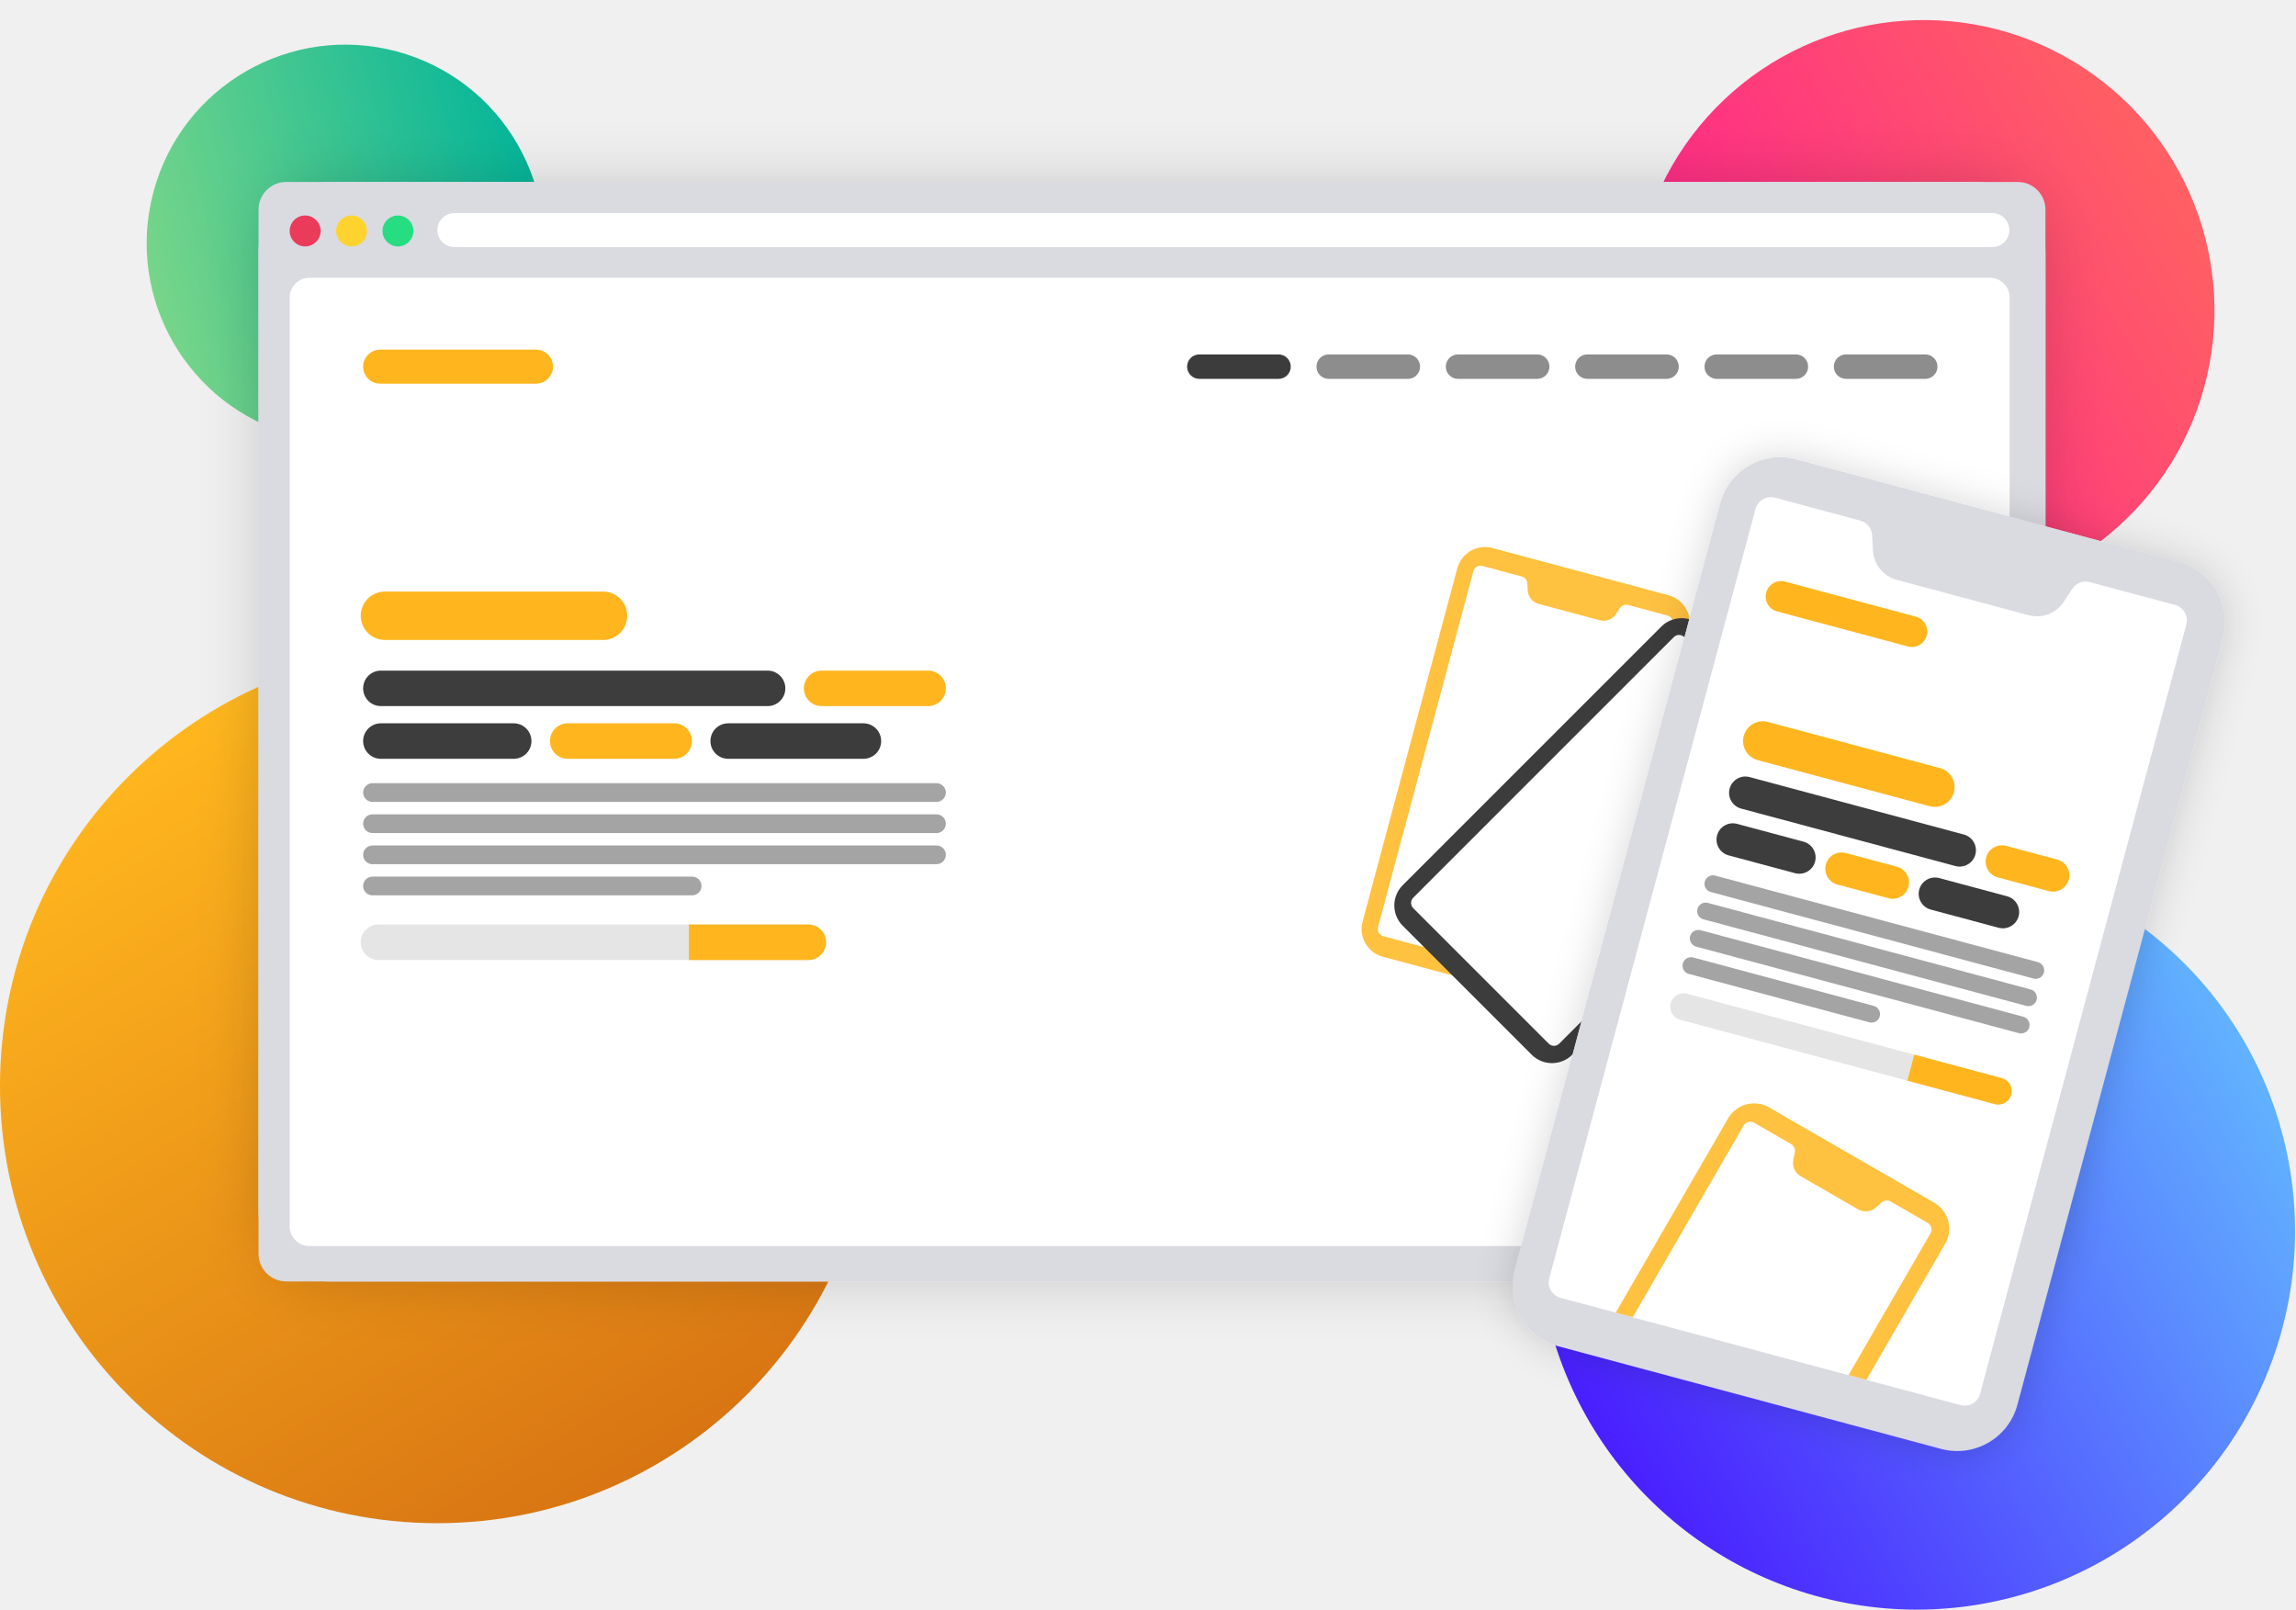
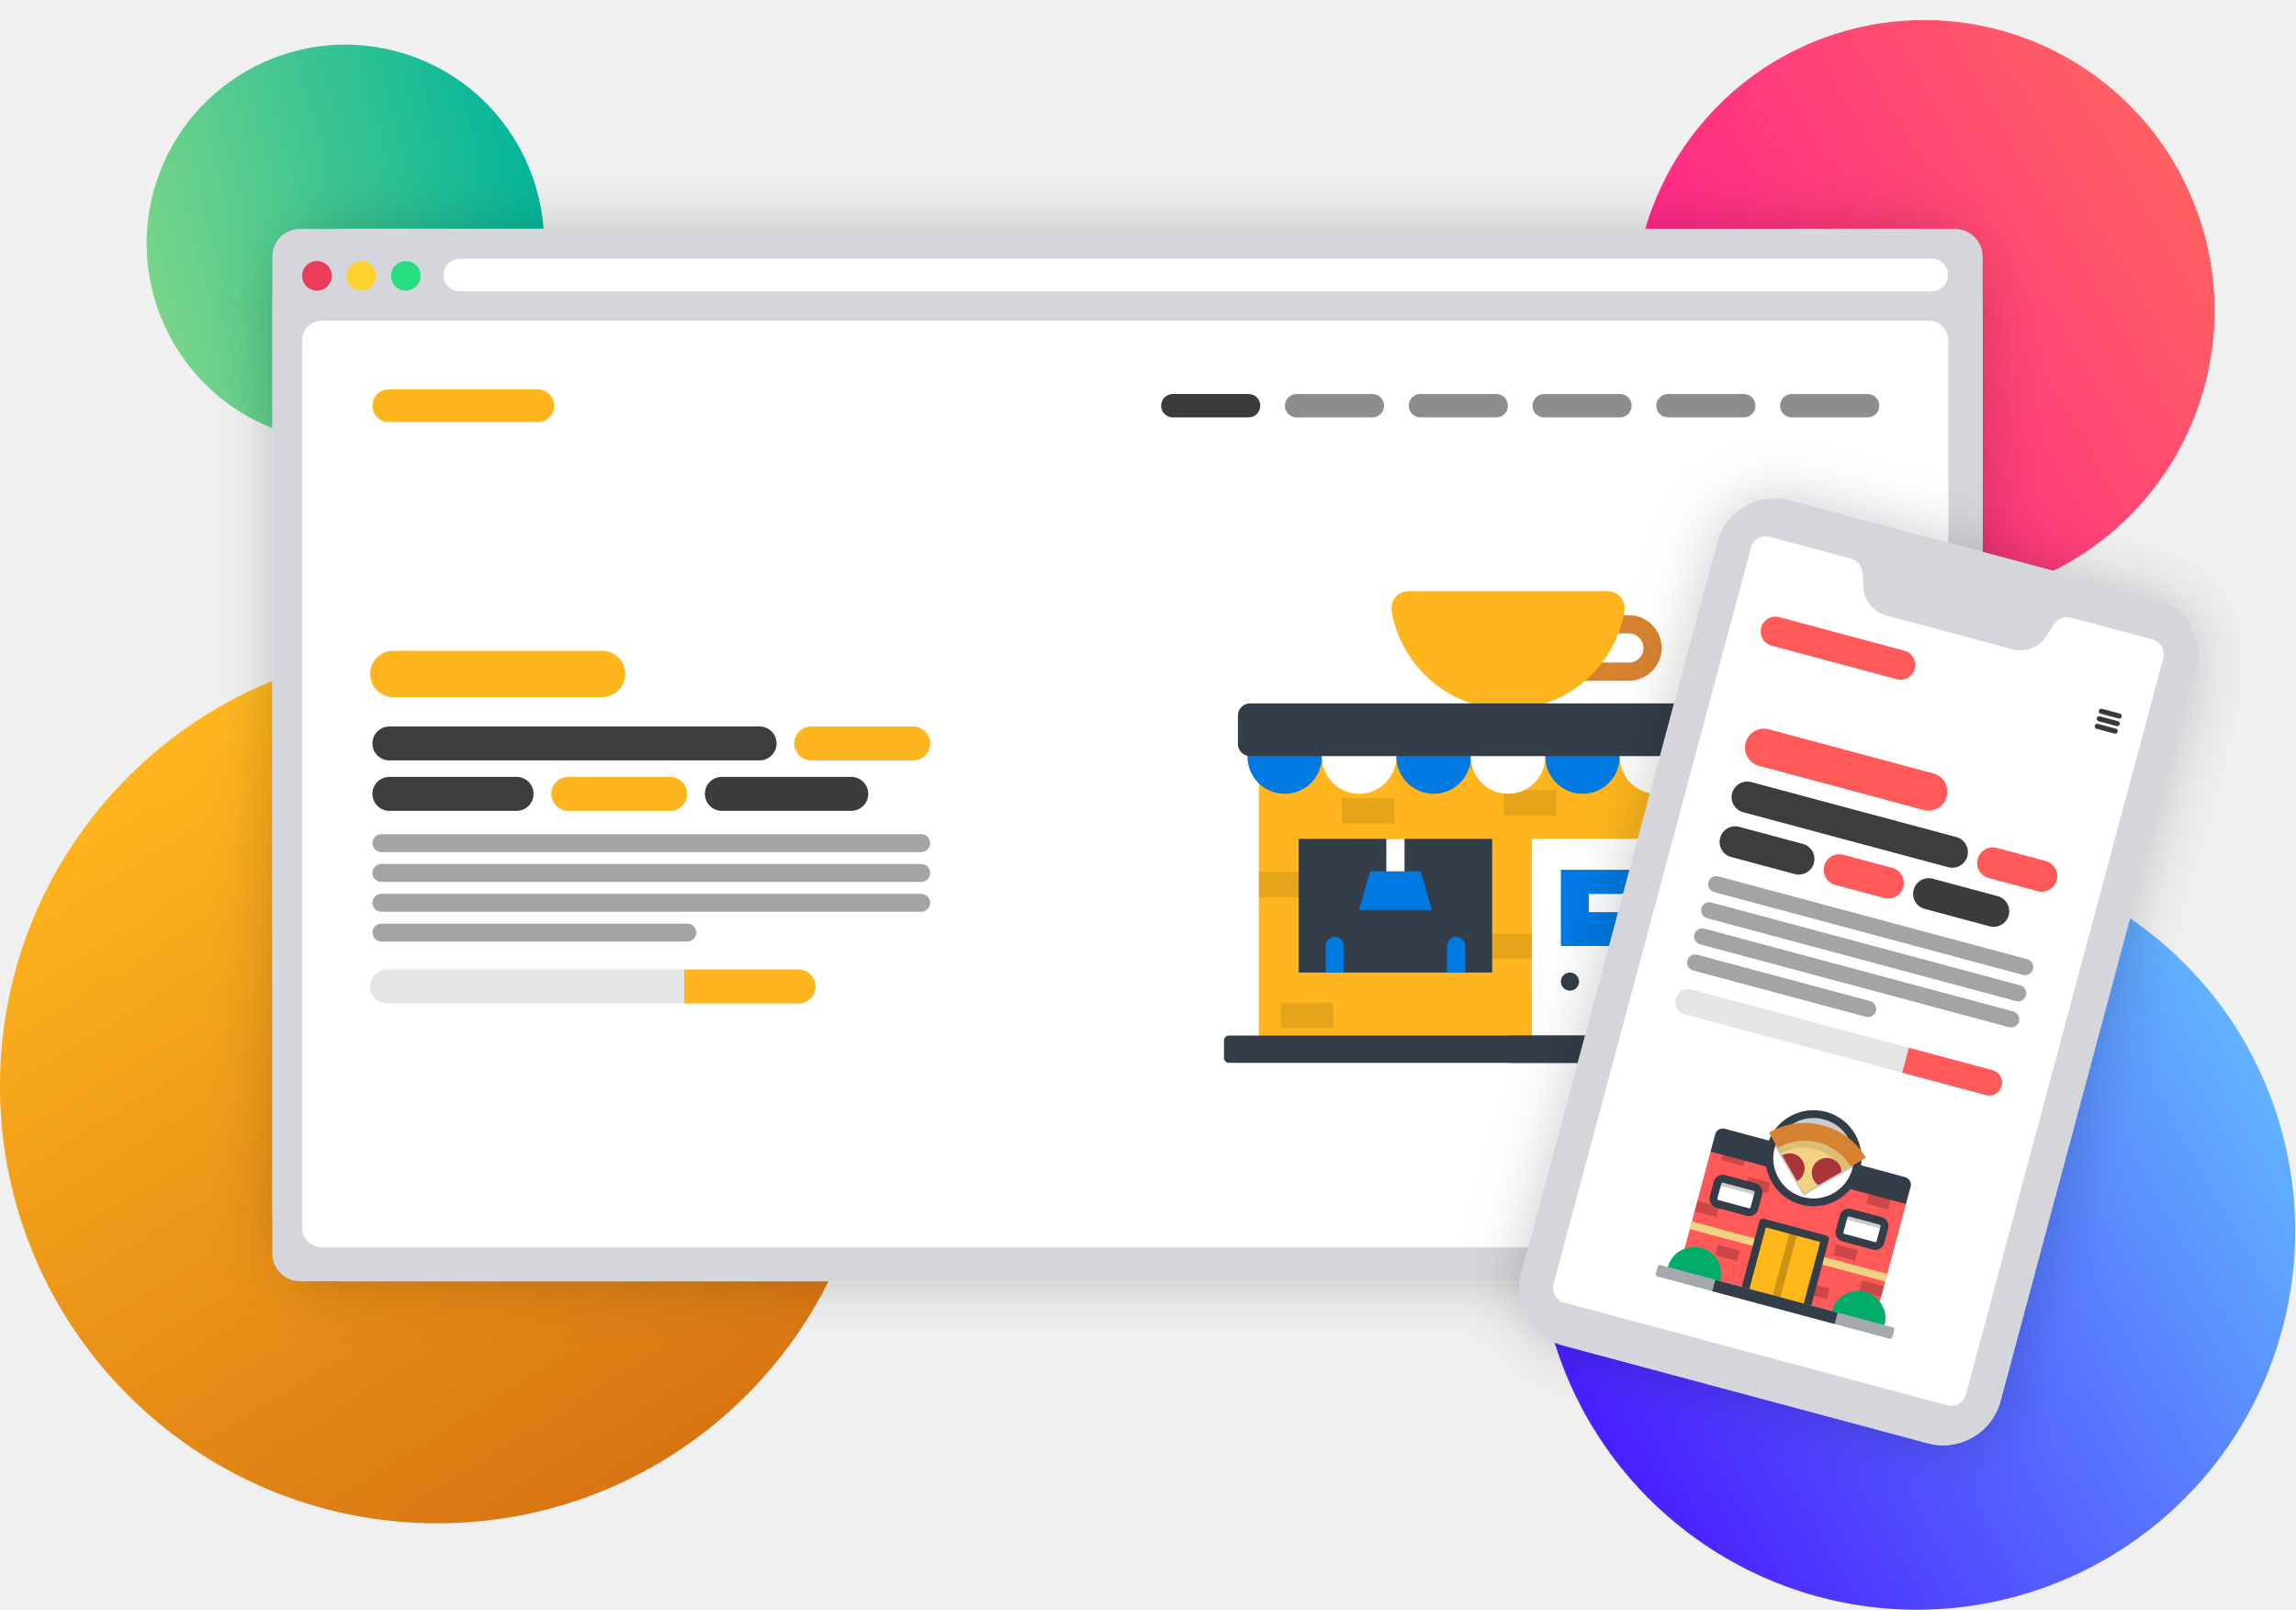
- <svg xmlns="http://www.w3.org/2000/svg" viewBox="0 0 581.727 407.815">
+ <svg xmlns="http://www.w3.org/2000/svg" viewBox="0 0 581.686 407.816">
  <defs>
-     <style>.a{fill:none;}.b{fill:url(#c);}.c{fill:url(#d);}.d{fill:url(#e);}.e{fill:url(#f);}.f{fill:#dadae1;}.g{fill:#fff;}.h{opacity:0.85;}.i{fill:#ffb61e;}.j{fill:#eb3b5a;}.k{fill:#fed330;}.l{fill:#26de81;}.m,.o,.p{fill:#1b1b1b;}.m{opacity:0.5;}.n{fill:#3c3c3c;}.o{opacity:0.849;}.p{opacity:0.4;}.q{fill:#e5e5e5;}.r{clip-path:url(#k);}.s{filter:url(#i);}.t{filter:url(#g);}</style>
-     <filter id="a" x="376.72" y="252.158" width="155.181" height="119.837" filterUnits="userSpaceOnUse">
-       <feOffset input="SourceAlpha" />
-       <feGaussianBlur stdDeviation="5" result="b" />
-       <feFlood flood-opacity="0.161" />
-       <feComposite operator="in" in2="b" />
-       <feComposite in="SourceGraphic" />
-     </filter>
-     <linearGradient id="c" x1="0.072" y1="0.756" x2="0.96" y2="0.242" gradientUnits="objectBoundingBox">
+     <style>.a{fill:url(#a);}.b{fill:url(#b);}.c{fill:url(#c);}.d{fill:url(#d);}.e{fill:#d5d5dc;}.f{fill:#fff;}.g{fill:#eb3b5a;}.h{fill:#fed330;}.i{fill:#26de81;}.j{fill:#ffb61e;}.k,.m,.n{fill:#1b1b1b;}.k{opacity:0.5;}.l{fill:#3c3c3c;}.m{opacity:0.849;}.n{opacity:0.4;}.o{fill:#e5e5e5;}.p{fill:#d68231;}.q{opacity:0.1;}.r{fill:#007ae3;}.s{fill:#333e48;}.t{fill:#ff5959;}.u{fill:#393939;}.v{fill:#f2d383;}.w,.z{opacity:0.2;}.x{fill:#a4a9ad;}.y{fill:#ffb819;}.aa{fill:#a93439;}.ab{fill:#00ad68;}.ac{filter:url(#g);}.ad{filter:url(#e);}</style>
+     <linearGradient id="a" x1="0.072" y1="0.756" x2="0.96" y2="0.242" gradientUnits="objectBoundingBox">
      <stop offset="0" stop-color="#77d589" />
      <stop offset="1" stop-color="#02b59a" />
    </linearGradient>
-     <linearGradient id="d" x1="0.072" y1="0.756" x2="0.922" y2="0.23" gradientUnits="objectBoundingBox">
+     <linearGradient id="b" x1="0.072" y1="0.756" x2="0.922" y2="0.23" gradientUnits="objectBoundingBox">
      <stop offset="0" stop-color="#ffb61e" />
      <stop offset="1" stop-color="#d87513" />
    </linearGradient>
-     <linearGradient id="e" x1="0.072" y1="0.756" x2="0.96" y2="0.242" gradientUnits="objectBoundingBox">
+     <linearGradient id="c" x1="0.072" y1="0.756" x2="0.96" y2="0.242" gradientUnits="objectBoundingBox">
      <stop offset="0" stop-color="#491eff" />
      <stop offset="1" stop-color="#62b7ff" />
    </linearGradient>
-     <linearGradient id="f" x1="0.072" y1="0.756" x2="0.96" y2="0.242" gradientUnits="objectBoundingBox">
+     <linearGradient id="d" x1="0.072" y1="0.756" x2="0.96" y2="0.242" gradientUnits="objectBoundingBox">
      <stop offset="0" stop-color="#ff1e8f" />
      <stop offset="1" stop-color="#ff6262" />
    </linearGradient>
-     <filter id="g" x="43.009" y="23.6" width="497.733" height="323.558" filterUnits="userSpaceOnUse">
+     <filter id="e" x="46.5" y="35.5" width="478.293" height="311.597" filterUnits="userSpaceOnUse">
+       <feOffset input="SourceAlpha" />
+       <feGaussianBlur stdDeviation="7.5" result="f" />
+       <feFlood flood-color="#1b1b1b" flood-opacity="0.2" />
+       <feComposite operator="in" in2="f" />
+       <feComposite in="SourceGraphic" />
+     </filter>
+     <filter id="g" x="362.514" y="103.692" width="216.884" height="284.974" filterUnits="userSpaceOnUse">
      <feOffset input="SourceAlpha" />
      <feGaussianBlur stdDeviation="7.5" result="h" />
-       <feFlood flood-opacity="0.161" />
+       <feFlood flood-color="#1b1b1b" flood-opacity="0.2" />
      <feComposite operator="in" in2="h" />
      <feComposite in="SourceGraphic" />
    </filter>
-     <filter id="i" x="364.995" y="97.364" width="216.732" height="287.707" filterUnits="userSpaceOnUse">
-       <feOffset input="SourceAlpha" />
-       <feGaussianBlur stdDeviation="5" result="j" />
-       <feFlood flood-opacity="0.161" />
-       <feComposite operator="in" in2="j" />
-       <feComposite in="SourceGraphic" />
-     </filter>
-     <clipPath id="k">
-       <rect class="a" width="112.773" height="62.789" />
-     </clipPath>
  </defs>
-   <g transform="translate(466.734 519.559)">
-     <ellipse class="b" cx="50.331" cy="50.331" rx="50.331" ry="50.331" transform="translate(-414.818 -519.559) rotate(15.009)" />
-     <ellipse class="c" cx="110.772" cy="110.772" rx="110.772" ry="110.772" transform="translate(-245.191 -355.188) rotate(90)" />
-     <path class="d" d="M3.3,120.945a95.942,95.942,0,1,1,92.711,71.2A96.181,96.181,0,0,1,3.3,120.945Z" transform="translate(-77.191 -303.887)" />
-     <path class="e" d="M8.621,108.214a73.609,73.609,0,1,1,65.108,39.117A73.327,73.327,0,0,1,8.621,108.214Z" transform="translate(-52.924 -514.593)" />
-     <g transform="translate(-401.225 -473.458)">
-       <g class="t" transform="matrix(1, 0, 0, 1, -65.51, -46.1)">
-         <path class="f" d="M18,278.558a18,18,0,0,1-18-18V18A18,18,0,0,1,18,0H434.733a18,18,0,0,1,18,18V260.558a18,18,0,0,1-18,18Z" transform="translate(65.51 46.1)" />
+   <g transform="translate(-1054 1260)">
+     <g transform="translate(0.35 0.316)">
+       <ellipse class="a" cx="50.331" cy="50.331" rx="50.331" ry="50.331" transform="translate(1105.565 -1260.316) rotate(15.009)" />
+       <ellipse class="b" cx="110.772" cy="110.772" rx="110.772" ry="110.772" transform="translate(1275.193 -1095.946) rotate(90)" />
+       <path class="c" d="M3.3,120.945a95.942,95.942,0,1,1,92.711,71.2A96.181,96.181,0,0,1,3.3,120.945Z" transform="translate(1443.192 -1044.644)" />
+       <path class="d" d="M8.621,108.214a73.609,73.609,0,1,1,65.108,39.117A73.327,73.327,0,0,1,8.621,108.214Z" transform="translate(1467.46 -1255.351)" />
+     </g>
+     <g transform="translate(291 -510)">
+       <g class="ad" transform="matrix(1, 0, 0, 1, 763, -750)">
+         <path class="e" d="M18,266.6a18,18,0,0,1-18-18V18A18,18,0,0,1,18,0H415.293a18,18,0,0,1,18,18V248.6a18,18,0,0,1-18,18Z" transform="translate(69 58)" />
      </g>
-       <g transform="translate(0 0)">
-         <g transform="translate(0 0)">
-           <rect class="f" width="452.733" height="278.558" rx="7" />
-           <rect class="g" width="435.773" height="245.318" rx="5" transform="translate(7.889 24.275)" />
-           <g class="h" transform="translate(277.858 90.864)">
-             <path class="i" d="M7.146,0H53.6a7.273,7.273,0,0,1,7.146,7.393V99.806A7.273,7.273,0,0,1,53.6,107.2H7.146A7.273,7.273,0,0,1,0,99.806V7.393A7.273,7.273,0,0,1,7.146,0Z" transform="matrix(0.966, 0.259, -0.259, 0.966, 27.745, 0)" />
-             <path class="g" d="M48.289,106.442,1.384,93.874A1.874,1.874,0,0,1,.063,91.587L4.413,75.35,54.927,88.885,4.414,75.35,20.849,14.012h0L24.233,1.383A1.874,1.874,0,0,1,26.52.063l10,2.681a1.886,1.886,0,0,1,1.381,1.7l.1,1.846a3.752,3.752,0,0,0,2.765,3.39L56.27,13.835a3.754,3.754,0,0,0,4.09-1.553l1.014-1.546a1.885,1.885,0,0,1,2.047-.785l10,2.681a1.873,1.873,0,0,1,1.321,2.287L71.363,27.547,54.927,88.885l-4.35,16.237a1.872,1.872,0,0,1-2.288,1.321Z" transform="translate(5.706 6.355)" />
+       <g transform="translate(832 -692)">
+         <rect class="e" width="433.294" height="266.598" rx="7" />
+         <rect class="f" width="417.062" height="234.785" rx="5" transform="translate(7.551 23.233)" />
+         <g transform="translate(7.551 8.132)">
+           <circle class="g" cx="3.751" cy="3.751" r="3.751" transform="translate(0 0)" />
+           <circle class="h" cx="3.751" cy="3.751" r="3.751" transform="translate(11.252 0)" />
+           <circle class="i" cx="3.751" cy="3.751" r="3.751" transform="translate(22.503 0)" />
+         </g>
+         <rect class="f" width="381.177" height="8.251" rx="4.126" transform="translate(43.363 7.551)" />
+         <rect class="j" width="46.043" height="8.251" rx="4.126" transform="translate(25.358 40.658)" />
+         <rect class="k" width="25.133" height="5.928" rx="2.964" transform="translate(381.983 41.819)" />
+         <rect class="k" width="25.133" height="5.928" rx="2.964" transform="translate(287.89 41.819)" />
+         <rect class="k" width="25.133" height="5.928" rx="2.964" transform="translate(350.618 41.819)" />
+         <rect class="k" width="25.133" height="5.928" rx="2.964" transform="translate(256.525 41.819)" />
+         <rect class="k" width="25.133" height="5.928" rx="2.964" transform="translate(319.254 41.819)" />
+         <rect class="l" width="25.133" height="5.928" rx="2.964" transform="translate(225.161 41.819)" />
+         <g transform="translate(24.777 106.871)">
+           <g transform="translate(0 0)">
+             <rect class="j" width="64.629" height="11.736" rx="5.868" />
+             <rect class="m" width="102.383" height="8.608" rx="4.304" transform="translate(0.581 19.167)" />
+             <rect class="m" width="40.816" height="8.608" rx="4.304" transform="translate(0.581 31.945)" />
+             <rect class="n" width="141.298" height="4.542" rx="2.271" transform="translate(0.581 46.466)" />
+             <rect class="n" width="141.298" height="4.542" rx="2.271" transform="translate(0.581 54.016)" />
+             <rect class="n" width="141.298" height="4.542" rx="2.271" transform="translate(0.581 61.567)" />
+             <rect class="n" width="82.054" height="4.542" rx="2.271" transform="translate(0.581 69.118)" />
+             <rect class="j" width="34.426" height="8.608" rx="4.304" transform="translate(107.452 19.167)" />
+             <rect class="j" width="34.426" height="8.608" rx="4.304" transform="translate(45.885 31.945)" />
+             <rect class="l" width="41.396" height="8.608" rx="4.304" transform="translate(84.8 31.945)" />
          </g>
-           <g transform="translate(7.889 8.496)">
-             <circle class="j" cx="3.919" cy="3.919" r="3.919" transform="translate(0 0)" />
-             <circle class="k" cx="3.919" cy="3.919" r="3.919" transform="translate(11.756 0)" />
-             <circle class="l" cx="3.919" cy="3.919" r="3.919" transform="translate(23.513 0)" />
+           <g transform="translate(0 80.734)">
+             <rect class="o" width="112.838" height="8.611" rx="4.306" transform="translate(0 0)" />
+             <path class="j" d="M0,0H28.959a4.306,4.306,0,0,1,4.306,4.306v0a4.306,4.306,0,0,1-4.306,4.306H0a0,0,0,0,1,0,0V0A0,0,0,0,1,0,0Z" transform="translate(79.573 0)" />
          </g>
-           <rect class="g" width="398.279" height="8.621" rx="4.311" transform="translate(45.309 7.889)" />
-           <rect class="i" width="48.109" height="8.621" rx="4.311" transform="translate(26.496 42.482)" />
-           <rect class="m" width="26.261" height="6.194" rx="3.097" transform="translate(399.12 43.695)" />
-           <rect class="m" width="26.261" height="6.194" rx="3.097" transform="translate(300.806 43.695)" />
-           <rect class="m" width="26.261" height="6.194" rx="3.097" transform="translate(366.349 43.695)" />
-           <rect class="m" width="26.261" height="6.194" rx="3.097" transform="translate(268.034 43.695)" />
-           <rect class="m" width="26.261" height="6.194" rx="3.097" transform="translate(333.577 43.695)" />
-           <rect class="n" width="26.261" height="6.194" rx="3.097" transform="translate(235.263 43.695)" />
-           <g transform="translate(25.889 103.777)">
-             <rect class="i" width="67.529" height="12.263" rx="6.131" />
-             <rect class="o" width="106.976" height="8.994" rx="4.497" transform="translate(0.607 20.027)" />
-             <rect class="o" width="42.647" height="8.994" rx="4.497" transform="translate(0.607 33.378)" />
-             <rect class="p" width="147.637" height="4.746" rx="2.373" transform="translate(0.607 48.55)" />
-             <rect class="p" width="147.637" height="4.746" rx="2.373" transform="translate(0.607 56.44)" />
-             <rect class="p" width="147.637" height="4.746" rx="2.373" transform="translate(0.607 64.329)" />
-             <rect class="p" width="85.735" height="4.746" rx="2.373" transform="translate(0.607 72.219)" />
-             <rect class="i" width="35.971" height="8.994" rx="4.497" transform="translate(112.273 20.027)" />
-             <rect class="i" width="35.971" height="8.994" rx="4.497" transform="translate(47.944 33.378)" />
-             <rect class="n" width="43.254" height="8.994" rx="4.497" transform="translate(88.605 33.378)" />
-             <g transform="translate(0 84.356)">
-               <rect class="q" width="117.9" height="8.998" rx="4.499" />
-               <path class="i" d="M0,0H30.258a4.5,4.5,0,0,1,4.5,4.5v0a4.5,4.5,0,0,1-4.5,4.5H0A0,0,0,0,1,0,9V0A0,0,0,0,1,0,0Z" transform="translate(83.143)" />
-             </g>
+         </g>
+         <g transform="translate(241.1 91.77)">
+           <path class="p" d="M334.511,81.7H322.633V77.1h11.878a3.694,3.694,0,1,0,0-7.388h-3.587V65.1h3.587a8.3,8.3,0,1,1,0,16.6Z" transform="translate(-231.939 -59.015)" />
+           <g transform="translate(8.833 0)">
+             <path class="j" d="M205.2,43.448c4.414,0,5.043,3.489,4.751,5.167a29.92,29.92,0,0,1-58.94,0c-.292-1.678.337-5.167,4.751-5.167Z" transform="translate(-117.348 -43.448)" />
+             <rect class="j" width="126.259" height="82.788" transform="translate(0 34.59)" />
          </g>
-           <g transform="translate(284.753 107.507)">
-             <path class="n" d="M7.146,0H53.6a7.273,7.273,0,0,1,7.146,7.393V99.806A7.273,7.273,0,0,1,53.6,107.2H7.146A7.273,7.273,0,0,1,0,99.806V7.393A7.273,7.273,0,0,1,7.146,0Z" transform="translate(75.801 0) rotate(45)" />
-             <path class="g" d="M1.868,97.121A1.873,1.873,0,0,1,0,95.253V78.444H52.3V95.253a1.873,1.873,0,0,1-1.868,1.868ZM0,78.444v-63.5H52.3v63.5Zm0-63.5V1.868A1.873,1.873,0,0,1,1.868,0H12.225A1.885,1.885,0,0,1,14,1.289l.579,1.756A3.753,3.753,0,0,0,18.127,5.6H34.169a3.753,3.753,0,0,0,3.548-2.559L38.3,1.289A1.885,1.885,0,0,1,40.07,0H50.428A1.873,1.873,0,0,1,52.3,1.868V14.942Z" transform="translate(75.152 6.478) rotate(45)" />
+           <rect class="q" width="13.305" height="6.403" transform="translate(8.833 71.103)" />
+           <rect class="q" width="13.305" height="6.403" transform="translate(29.847 52.424)" />
+           <rect class="q" width="13.305" height="6.403" transform="translate(70.849 50.403)" />
+           <rect class="q" width="13.305" height="6.403" transform="translate(50.334 38.587)" />
+           <rect class="q" width="13.305" height="6.403" transform="translate(121.788 59.539)" />
+           <rect class="q" width="13.305" height="6.403" transform="translate(119.593 98.883)" />
+           <rect class="q" width="13.305" height="6.403" transform="translate(91.622 104.874)" />
+           <rect class="q" width="13.305" height="6.403" transform="translate(67.997 86.788)" />
+           <rect class="q" width="13.305" height="6.403" transform="translate(14.329 104.26)" />
+           <path class="r" d="M21.145,177.951v4.09a9.431,9.431,0,1,0,18.862,0v-4.09Z" transform="translate(-15.201 -140.141)" />
+           <path class="f" d="M88.246,177.951v4.09a9.431,9.431,0,1,0,18.862,0v-4.09Z" transform="translate(-63.439 -140.141)" />
+           <path class="r" d="M155.347,177.951v4.09a9.431,9.431,0,0,0,18.862,0v-4.09Z" transform="translate(-111.678 -140.141)" />
+           <path class="f" d="M222.449,177.951v4.09a9.431,9.431,0,1,0,18.862,0v-4.09Z" transform="translate(-159.917 -140.141)" />
+           <path class="r" d="M289.551,177.951v4.09a9.431,9.431,0,0,0,18.862,0v-4.09Z" transform="translate(-208.156 -140.141)" />
+           <path class="f" d="M356.652,177.951v4.09a9.431,9.431,0,1,0,18.862,0v-4.09Z" transform="translate(-256.395 -140.141)" />
+           <path class="r" d="M423.754,177.951v4.09a9.431,9.431,0,1,0,18.862,0v-4.09Z" transform="translate(-304.634 -140.141)" />
+           <path class="s" d="M149.42,154.861a3.08,3.08,0,0,1-3.071,3.071H15.62a3.08,3.08,0,0,1-3.071-3.071v-7.221a3.08,3.08,0,0,1,3.071-3.071H146.349a3.08,3.08,0,0,1,3.071,3.071v7.221Z" transform="translate(-9.021 -116.144)" />
+           <rect class="f" width="41.518" height="54.639" transform="translate(78.026 62.738)" />
+           <rect class="r" width="26.877" height="19.299" transform="translate(85.346 70.587)" />
+           <rect class="f" width="12.749" height="4.606" transform="translate(92.411 76.707)" />
+           <g transform="translate(0 96.612)">
+             <circle class="s" cx="2.295" cy="2.295" r="2.295" transform="translate(85.348)" />
+             <path class="s" d="M143.926,449.614a1.244,1.244,0,0,1-1.24,1.241H1.24A1.244,1.244,0,0,1,0,449.614v-4.439a1.244,1.244,0,0,1,1.24-1.241H142.686a1.244,1.244,0,0,1,1.24,1.241v4.439Z" transform="translate(0 -427.967)" />
+           </g>
+           <rect class="s" width="53.168" height="6.92" transform="translate(72.2 112.578)" />
+           <rect class="s" width="49.008" height="33.872" transform="translate(18.924 62.738)" />
+           <path class="r" d="M137.292,295.944H124.454l-2.817,9.775h18.472Z" transform="translate(-87.444 -224.966)" />
+           <rect class="f" width="4.606" height="8.24" transform="translate(41.125 62.738)" />
+           <g transform="translate(25.75 87.583)">
+             <path class="r" d="M91.6,364.041v-6.725a2.3,2.3,0,0,1,4.606,0v6.725H91.6Z" transform="translate(-91.601 -355.012)" />
+             <path class="r" d="M201,364.041v-6.725a2.3,2.3,0,1,1,4.606,0v6.725H201Z" transform="translate(-170.248 -355.012)" />
          </g>
        </g>
      </g>
-       <g transform="translate(0 -10)">
-         <g class="s" transform="matrix(1, 0, 0, 1, -65.51, -36.1)">
-           <path class="f" d="M15.441,231.629A15.715,15.715,0,0,1,0,215.654V15.974A15.715,15.715,0,0,1,15.441,0H115.813a15.715,15.715,0,0,1,15.441,15.974v199.68a15.715,15.715,0,0,1-15.441,15.974Z" transform="matrix(0.97, 0.26, -0.26, 0.97, 439.95, 112.36)" />
+       <g class="ac" transform="matrix(1, 0, 0, 1, 763, -750)">
+         <path class="e" d="M103.648,239.483,10.86,214.62A15.04,15.04,0,0,1,.542,196.028L50,11.434A15.039,15.039,0,0,1,68.235.491l92.788,24.862a15.041,15.041,0,0,1,10.319,18.593L121.88,228.541a15.212,15.212,0,0,1-14.516,11.433A14.336,14.336,0,0,1,103.648,239.483Z" transform="translate(385.01 126.19)" />
+       </g>
+       <g transform="matrix(0.966, 0.259, -0.259, 0.966, 1201.975, -627.143)">
+         <path class="e" d="M14.779,0H110.84a15.04,15.04,0,0,1,14.779,15.288V206.395a15.04,15.04,0,0,1-14.779,15.288H14.779A15.04,15.04,0,0,1,0,206.395V15.288A15.04,15.04,0,0,1,14.779,0Z" transform="translate(0 0)" />
+         <path class="f" d="M3.862,200.842A3.874,3.874,0,0,1,0,196.98V162.219H108.146V196.98a3.874,3.874,0,0,1-3.862,3.863ZM0,162.219V30.9H108.146v131.32ZM0,30.9V3.863A3.874,3.874,0,0,1,3.863,0H25.282a3.9,3.9,0,0,1,3.669,2.665l1.2,3.631a7.761,7.761,0,0,0,7.338,5.292H70.66A7.761,7.761,0,0,0,78,6.3l1.2-3.631A3.9,3.9,0,0,1,82.864,0h21.419a3.874,3.874,0,0,1,3.862,3.863V30.9Z" transform="translate(8.586 10.27)" />
+         <g transform="translate(16.333 29.284)">
+           <rect class="t" width="40.293" height="7.482" rx="3.741" />
+           <g transform="translate(88.054 1.255)">
+             <rect class="u" width="6.002" height="1.293" rx="0.646" transform="translate(0 0)" />
+             <rect class="u" width="6.002" height="1.293" rx="0.646" transform="translate(0 1.977)" />
+             <rect class="u" width="6.002" height="1.293" rx="0.646" transform="translate(0 3.955)" />
+           </g>
        </g>
-         <g transform="matrix(0.966, 0.259, -0.259, 0.966, 374.436, 76.264)">
-           <path class="f" d="M121.373,0H221.743a15.715,15.715,0,0,1,15.442,15.974v199.68a15.715,15.715,0,0,1-15.442,15.974H121.373a15.715,15.715,0,0,1-15.442-15.974V15.974A15.715,15.715,0,0,1,121.373,0Z" transform="translate(-105.931 0)" />
-           <path class="g" d="M4.035,209.853A4.047,4.047,0,0,1,0,205.817V169.5H113v36.32a4.048,4.048,0,0,1-4.035,4.036ZM0,169.5V32.285H113V169.5ZM0,32.285V4.036A4.048,4.048,0,0,1,4.036,0h22.38A4.074,4.074,0,0,1,30.25,2.785L31.5,6.578a8.109,8.109,0,0,0,7.667,5.529H73.83A8.109,8.109,0,0,0,81.5,6.578l1.251-3.794A4.074,4.074,0,0,1,86.582,0h22.38A4.048,4.048,0,0,1,113,4.036V32.285Z" transform="translate(8.971 10.731)" />
-           <g transform="translate(17.066 30.598)">
-             <rect class="i" width="42.101" height="7.817" rx="3.909" />
+         <g transform="translate(19.748 57.42)">
+           <rect class="t" width="52.747" height="9.582" rx="4.791" transform="translate(0.332 0)" />
+           <rect class="n" width="85.139" height="4.122" rx="2.061" transform="translate(0.35 39.293)" />
+           <rect class="n" width="85.139" height="4.122" rx="2.061" transform="translate(0.35 46.146)" />
+           <rect class="n" width="85.139" height="4.122" rx="2.061" transform="translate(0.35 52.998)" />
+           <rect class="n" width="49.441" height="4.122" rx="2.061" transform="translate(0.35 59.851)" />
+           <rect class="m" width="61.69" height="7.91" rx="3.955" transform="translate(0.332 14.059)" />
+           <rect class="m" width="24.593" height="7.91" rx="3.955" transform="translate(0.332 25.801)" />
+           <rect class="t" width="20.744" height="7.91" rx="3.955" transform="translate(64.727 14.059)" />
+           <rect class="t" width="20.744" height="7.91" rx="3.955" transform="translate(27.63 25.801)" />
+           <rect class="l" width="24.943" height="7.91" rx="3.955" transform="translate(51.078 25.801)" />
+           <rect class="o" width="85.489" height="6.524" rx="3.262" transform="translate(0 68.726)" />
+           <path class="t" d="M0,0H21.94A3.262,3.262,0,0,1,25.2,3.262v0A3.262,3.262,0,0,1,21.94,6.524H0a0,0,0,0,1,0,0V0A0,0,0,0,1,0,0Z" transform="translate(60.286 68.726)" />
+         </g>
+         <g transform="translate(32.927 147.257)">
+           <rect class="t" width="51.256" height="31.318" transform="translate(5.388 17.043)" />
+           <g transform="translate(5.388 35.636)">
+             <rect class="v" width="17.504" height="1.985" />
+             <rect class="v" width="17.504" height="1.985" transform="translate(33.752 0)" />
          </g>
-           <g transform="translate(20.634 66.065)">
-             <rect class="i" width="55.114" height="10.011" rx="5.006" transform="translate(0.347)" />
-             <rect class="p" width="88.958" height="4.307" rx="2.153" transform="translate(0.366 41.056)" />
-             <rect class="p" width="88.958" height="4.307" rx="2.153" transform="translate(0.366 48.216)" />
-             <rect class="p" width="88.958" height="4.307" rx="2.153" transform="translate(0.366 55.376)" />
-             <rect class="p" width="51.66" height="4.307" rx="2.153" transform="translate(0.366 62.536)" />
-             <g transform="translate(0.347 14.69)">
-               <rect class="o" width="64.458" height="8.265" rx="4.132" />
-               <rect class="o" width="25.697" height="8.265" rx="4.132" transform="translate(0 12.269)" />
-               <rect class="i" width="21.674" height="8.265" rx="4.132" transform="translate(67.284)" />
-               <rect class="i" width="21.674" height="8.265" rx="4.132" transform="translate(28.523 12.269)" />
-               <rect class="n" width="26.062" height="8.265" rx="4.132" transform="translate(53.023 12.269)" />
-             </g>
-             <g transform="translate(0 71.81)">
-               <rect class="q" width="89.324" height="6.817" rx="3.409" />
-               <path class="i" d="M0,0H22.925a3.409,3.409,0,0,1,3.409,3.409v0a3.409,3.409,0,0,1-3.409,3.409H0a0,0,0,0,1,0,0V0A0,0,0,0,1,0,0Z" transform="translate(62.991)" />
-             </g>
+           <rect class="w" width="2.867" height="2.76" transform="translate(5.388 45.601)" />
+           <rect class="w" width="5.735" height="2.76" transform="translate(5.388 30.197)" />
+           <rect class="w" width="5.735" height="2.76" transform="translate(42.201 31.752)" />
+           <rect class="w" width="5.735" height="2.76" transform="translate(37.783 43.049)" />
+           <rect class="w" width="5.735" height="2.76" transform="translate(46.876 17.043)" />
+           <rect class="w" width="5.735" height="2.76" transform="translate(50.91 38.909)" />
+           <rect class="w" width="5.735" height="2.76" transform="translate(16.304 20.967)" />
+           <rect class="w" width="5.735" height="2.76" transform="translate(8.628 15.927)" />
+           <rect class="w" width="5.735" height="2.76" transform="translate(13.314 39.628)" />
+           <path class="x" d="M62.034,2.448a.536.536,0,0,1-.535.535H.535A.536.536,0,0,1,0,2.448V.535A.536.536,0,0,1,.535,0H61.5a.536.536,0,0,1,.535.535V2.448Z" transform="translate(0 48.36)" />
+           <rect class="y" width="16.248" height="17.126" transform="translate(22.892 31.234)" />
+           <g class="z" transform="translate(30.023 31.234)">
+             <rect width="1.985" height="17.126" />
          </g>
-           <g class="r" transform="translate(9.179 157.795)">
-             <g class="h" transform="translate(6.039 0.503)">
-               <path class="i" d="M7.533.03,56.084,0a7.582,7.582,0,0,1,7.465,7.706l-.059,96.383a7.6,7.6,0,0,1-7.474,7.715l-48.551.03A7.582,7.582,0,0,1,0,104.128L.059,7.745A7.6,7.6,0,0,1,7.533.03Z" transform="matrix(0.966, 0.259, -0.259, 0.966, 28.945, 0)" />
-               <path class="g" d="M50.479,111,1.447,97.891A1.954,1.954,0,0,1,.065,95.507l4.55-16.932h0L21.795,14.612,63.461,25.749,21.795,14.611,25.332,1.444A1.96,1.96,0,0,1,27.723.065l10.459,2.8a1.97,1.97,0,0,1,1.443,1.777l.109,1.924A3.92,3.92,0,0,0,42.625,10.1l16.2,4.329A3.926,3.926,0,0,0,63.1,12.808l1.06-1.612a1.975,1.975,0,0,1,2.141-.819l10.456,2.8a1.95,1.95,0,0,1,1.381,2.384L74.6,28.726h0L57.418,92.69l-4.547,16.93A1.958,1.958,0,0,1,50.479,111Z" transform="translate(5.959 6.676)" />
-             </g>
+           <path class="s" d="M51.256,6.524V1.985A1.991,1.991,0,0,0,49.271,0H1.985A1.991,1.991,0,0,0,0,1.985V6.524Z" transform="translate(5.388 10.783)" />
+           <circle class="f" cx="11.183" cy="11.183" r="11.183" transform="translate(19.832 0.993)" />
+           <path class="w" d="M11.184,0A11.167,11.167,0,0,0,.083,12.525a.237.237,0,0,1,.026.068,11.109,11.109,0,0,1,.5-2.1L11.184,21.067,21.756,10.494a11.112,11.112,0,0,1,.5,2.1.194.194,0,0,1,.025-.063A11.167,11.167,0,0,0,11.184,0Z" transform="translate(19.832 0.993)" />
+           <path class="s" d="M12.176,24.353A12.176,12.176,0,1,1,24.353,12.176,12.19,12.19,0,0,1,12.176,24.353Zm0-22.367A10.191,10.191,0,1,0,22.368,12.177,10.2,10.2,0,0,0,12.176,1.985Z" transform="translate(18.84 0)" />
+           <path class="p" d="M0,5.3,12.582,17.882,25.375,5.089A18.1,18.1,0,0,0,0,5.3Z" transform="translate(18.434 3.516)" />
+           <path class="v" d="M0,3.991l9.423,9.423,9.634-9.634A13.628,13.628,0,0,0,0,3.991Z" transform="translate(21.593 7.983)" />
+           <g transform="translate(23.152 11.092)">
+             <path class="aa" d="M5.357,6.466A3.788,3.788,0,1,0,0,1.109Z" transform="translate(0 1.332)" />
+             <path class="aa" d="M1.109,1.11A3.789,3.789,0,0,0,2.535,7.363L7.363,2.535A3.789,3.789,0,0,0,1.109,1.11Z" transform="translate(8.271 0)" />
          </g>
+           <path class="q" d="M19.057,3.781A13.628,13.628,0,0,0,0,3.991L1.194,5.185a11.363,11.363,0,0,1,16.07,0c.065.065.126.133.19.2Z" transform="translate(21.593 7.983)" />
+           <path class="f" d="M10.686,1.323A1.327,1.327,0,0,0,9.363,0H1.323A1.327,1.327,0,0,0,0,1.323v3.9A1.327,1.327,0,0,0,1.323,6.55H9.363a1.327,1.327,0,0,0,1.323-1.323Z" transform="translate(42.2 23.096)" />
+           <path class="w" d="M9.363,0H1.323A1.327,1.327,0,0,0,0,1.323v1.9A1.327,1.327,0,0,1,1.323,1.9H9.363a1.327,1.327,0,0,1,1.323,1.323v-1.9A1.327,1.327,0,0,0,9.363,0Z" transform="translate(42.2 23.096)" />
+           <path class="s" d="M10.356,8.535H2.316A2.319,2.319,0,0,1,0,6.219v-3.9A2.319,2.319,0,0,1,2.316,0h8.039a2.319,2.319,0,0,1,2.316,2.316v3.9A2.319,2.319,0,0,1,10.356,8.535Zm-8.04-6.55a.335.335,0,0,0-.331.331v3.9a.335.335,0,0,0,.331.331h8.039a.335.335,0,0,0,.331-.331v-3.9a.335.335,0,0,0-.331-.331Z" transform="translate(41.208 22.103)" />
+           <path class="f" d="M0,1.323A1.327,1.327,0,0,1,1.323,0H9.363a1.327,1.327,0,0,1,1.323,1.323v3.9A1.327,1.327,0,0,1,9.363,6.55H1.323A1.327,1.327,0,0,1,0,5.226v-3.9Z" transform="translate(9.146 23.096)" />
+           <path class="w" d="M1.323,0H9.363a1.327,1.327,0,0,1,1.323,1.323v1.9A1.327,1.327,0,0,0,9.363,1.9H1.323A1.327,1.327,0,0,0,0,3.221v-1.9A1.327,1.327,0,0,1,1.323,0Z" transform="translate(9.146 23.096)" />
+           <g transform="translate(8.153 22.103)">
+             <path class="s" d="M10.356,8.535H2.316A2.319,2.319,0,0,1,0,6.219v-3.9A2.319,2.319,0,0,1,2.316,0h8.039a2.319,2.319,0,0,1,2.316,2.316v3.9A2.319,2.319,0,0,1,10.356,8.535Zm-8.04-6.55a.335.335,0,0,0-.331.331v3.9a.335.335,0,0,0,.331.331h8.039a.335.335,0,0,0,.331-.331v-3.9a.335.335,0,0,0-.331-.331Z" transform="translate(0 0)" />
+             <rect class="s" width="32.084" height="2.983" transform="translate(6.822 26.257)" />
+           </g>
+           <g transform="translate(2.513 41.461)">
+             <path class="ab" d="M13.8,6.9A6.9,6.9,0,0,0,0,6.9Z" transform="translate(43.012 0)" />
+             <path class="ab" d="M13.8,6.9A6.9,6.9,0,0,0,0,6.9Z" />
+           </g>
+           <path class="s" d="M18.233,18.118H16.248V1.985H1.985V18.118H0V.993A.993.993,0,0,1,.993,0H17.241a.993.993,0,0,1,.993.993V18.118Z" transform="translate(21.9 30.242)" />
        </g>
      </g>
    </g>
  </g>
</svg>
